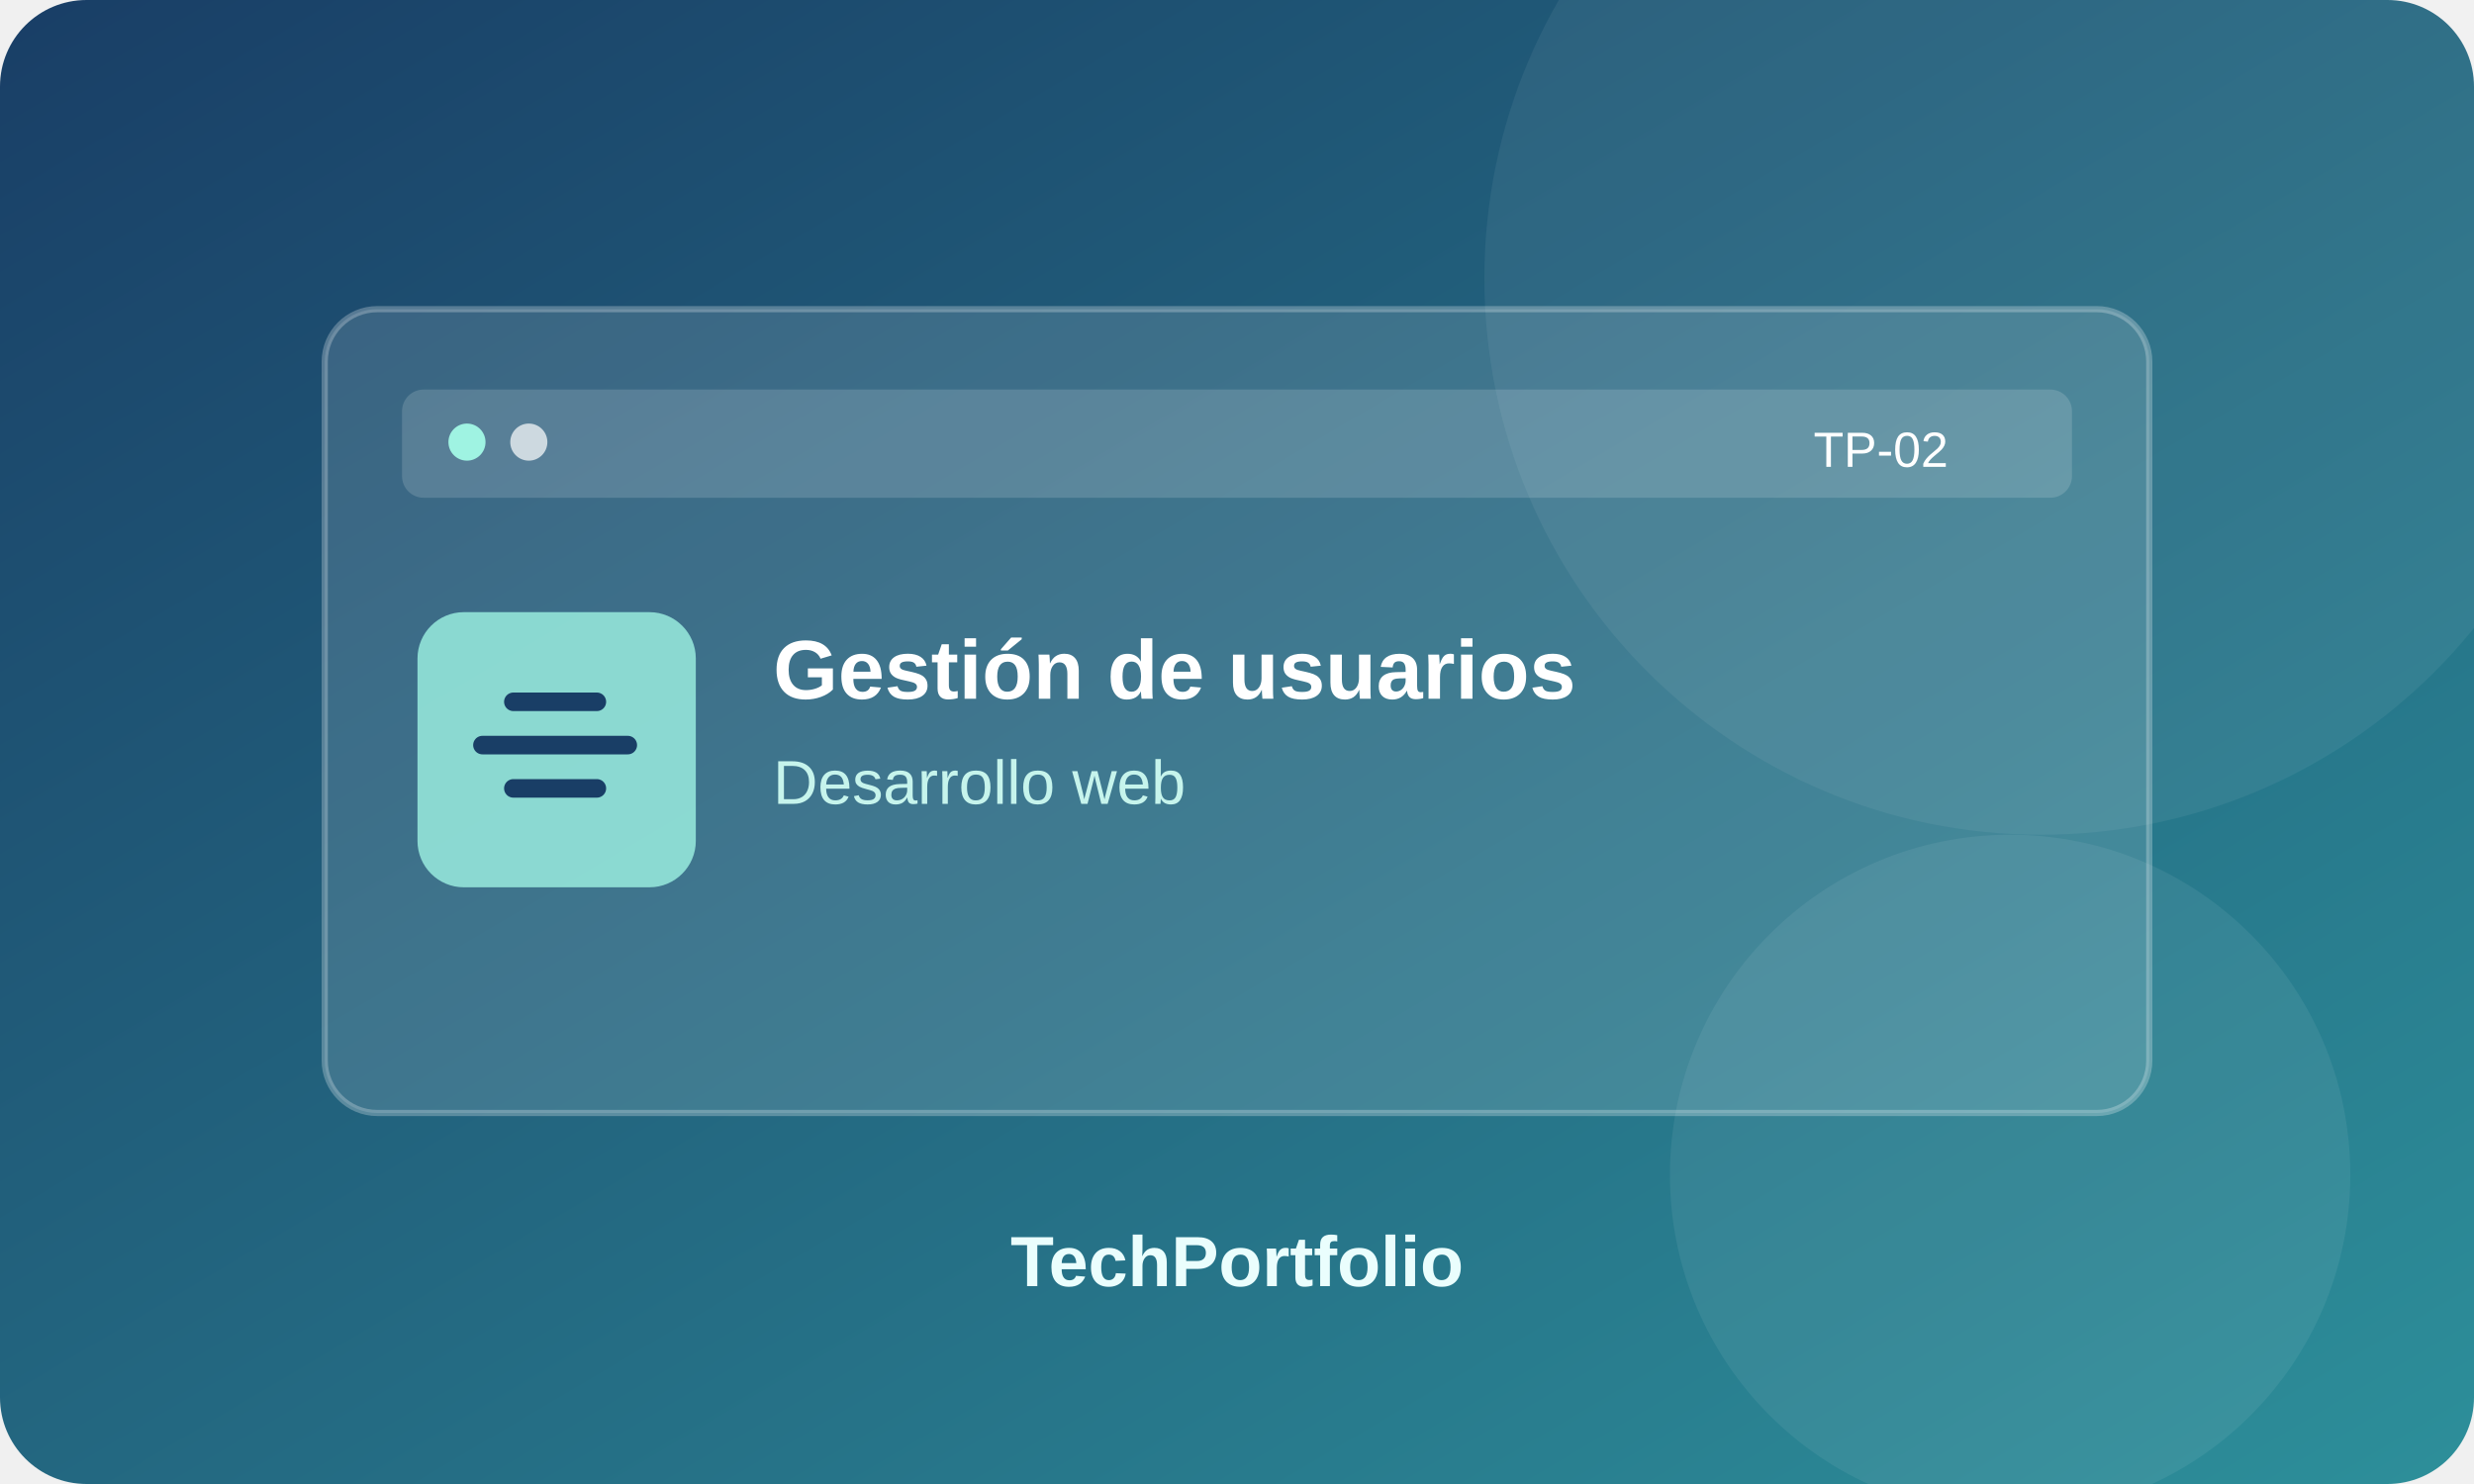
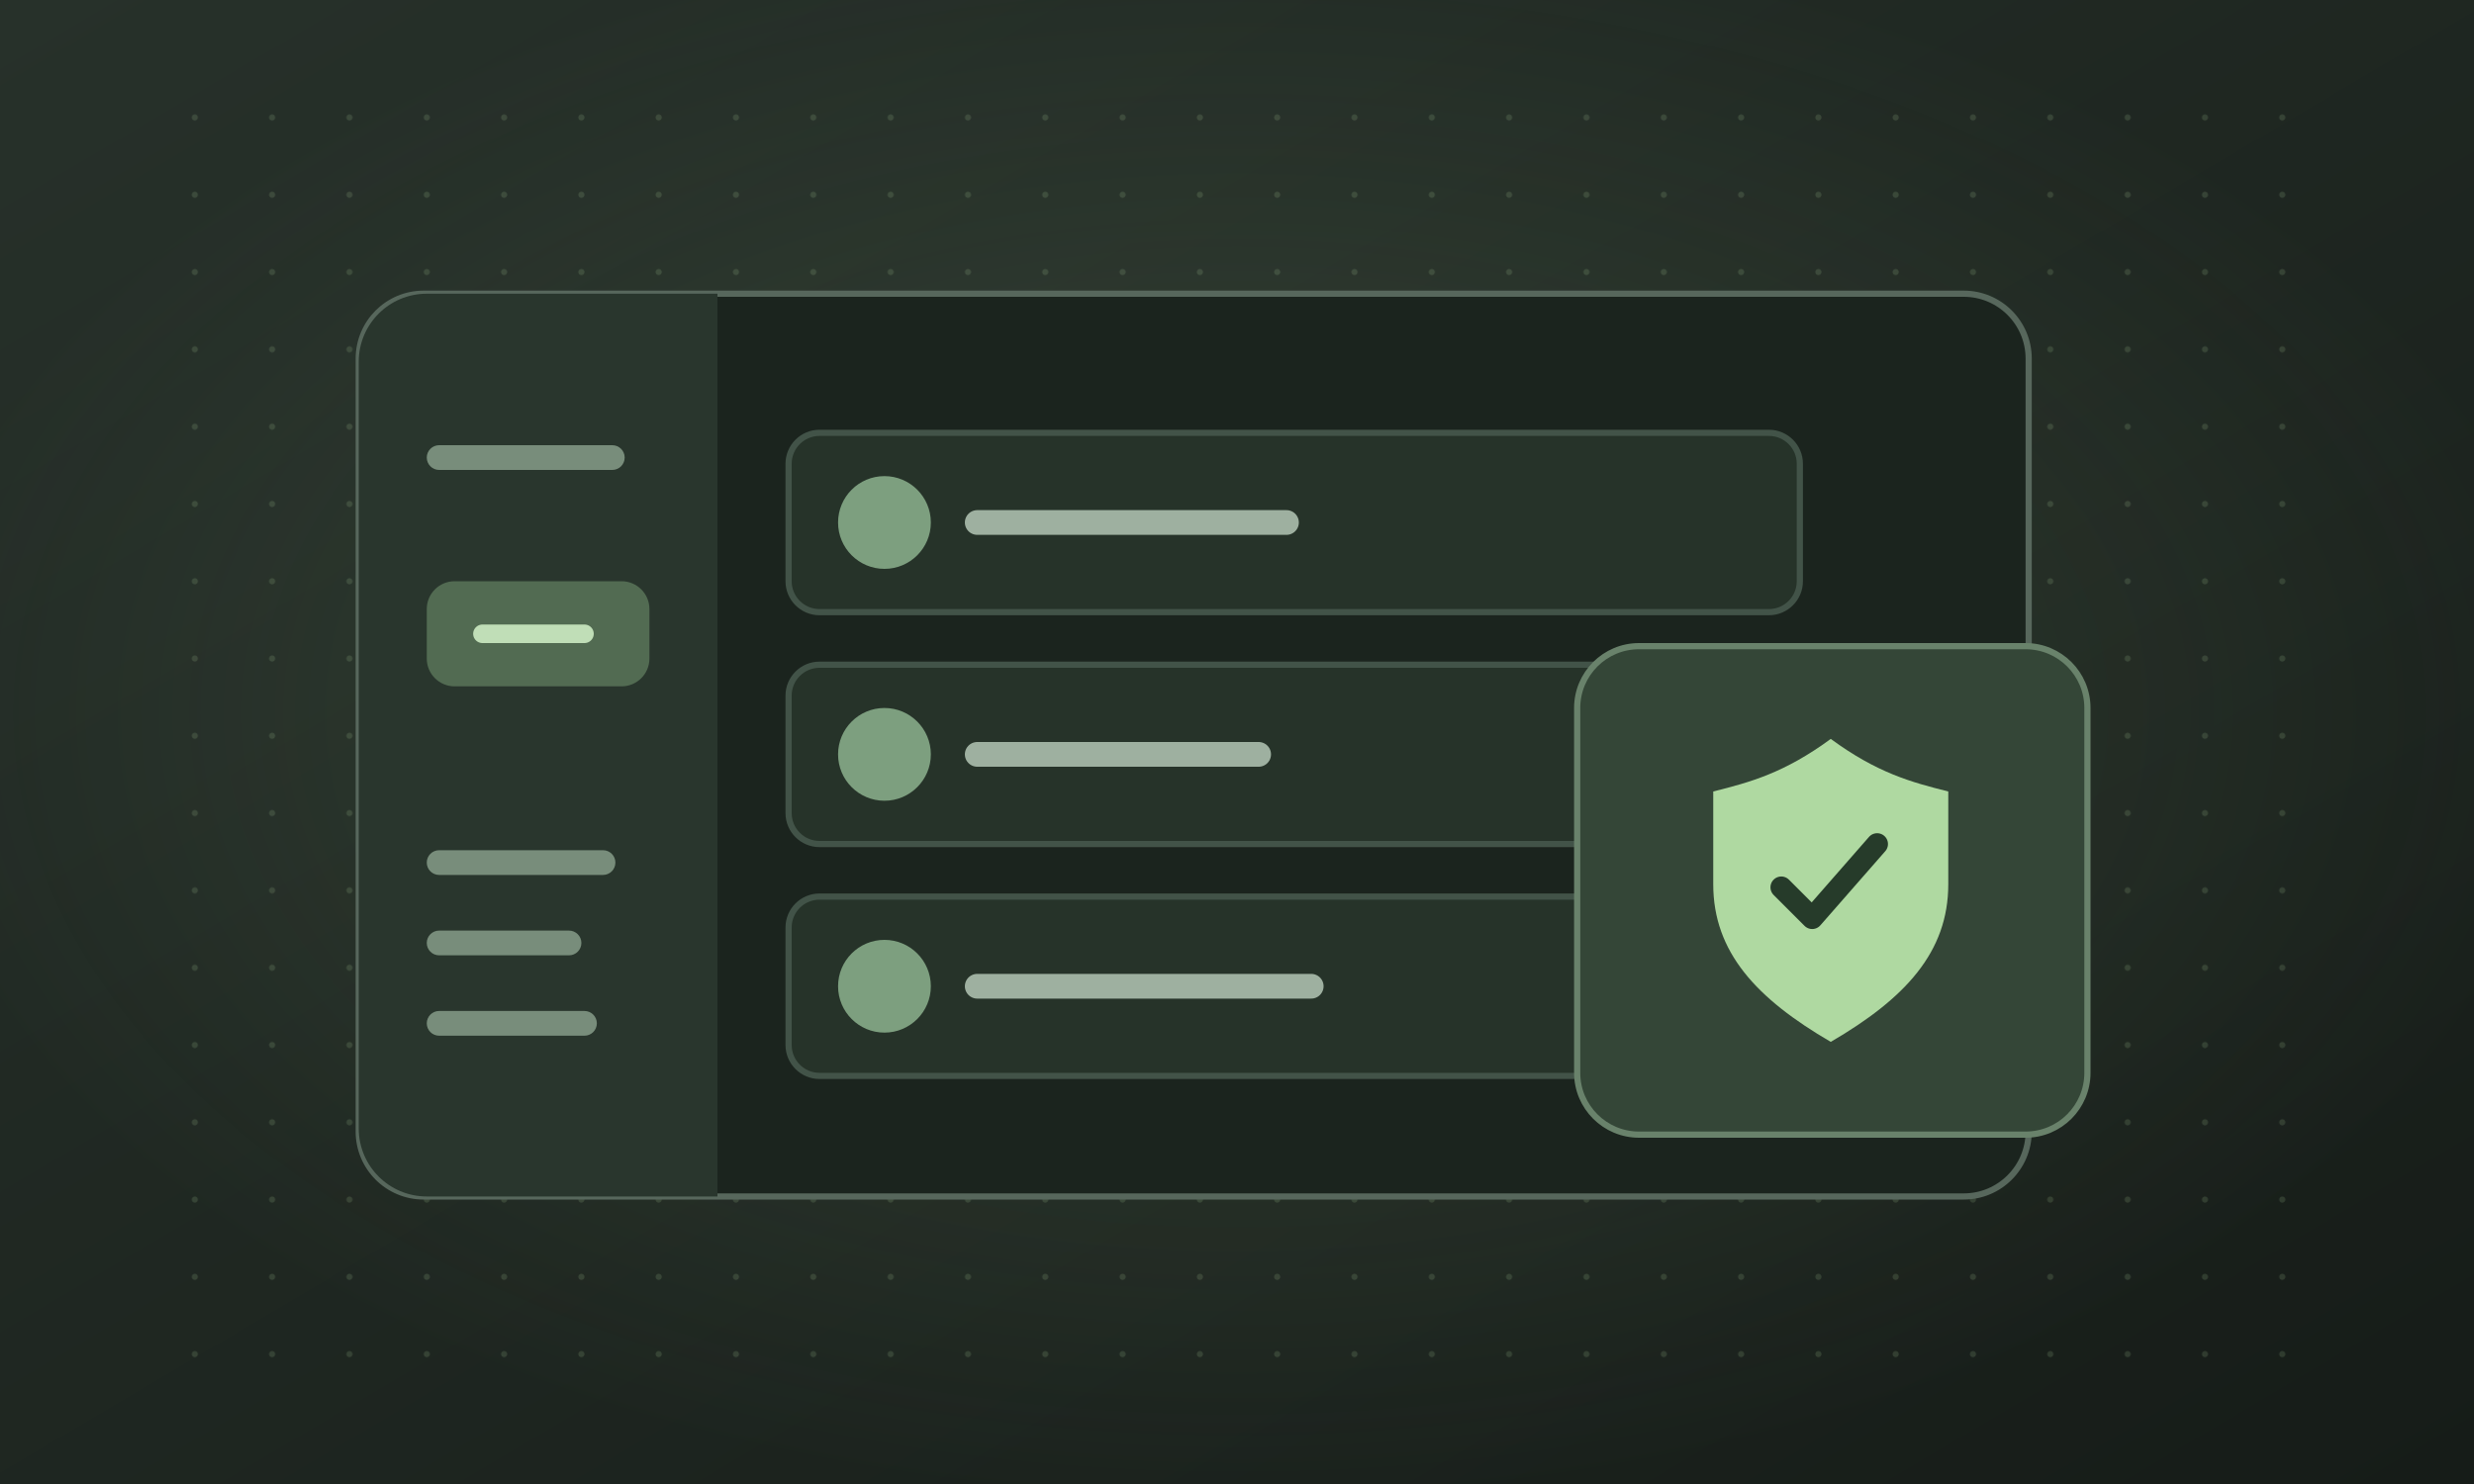
<svg xmlns="http://www.w3.org/2000/svg" viewBox="0 0 800 480">
  <defs>
-     <linearGradient id="g" x2="1" y2="1">
-       <stop stop-color="#193e66" />
-       <stop offset="1" stop-color="#2d8f9a" />
+     <linearGradient id="fondo" x2="100%" y2="100%">
+       <stop stop-color="#27312a" />
+       <stop offset="1" stop-color="#161c18" />
    </linearGradient>
+     <radialGradient id="luz" cx="50%" cy="48%" r="54%">
+       <stop stop-color="#afd9a1" stop-opacity=".15" />
+       <stop offset="1" stop-color="#afd9a1" stop-opacity="0" />
+     </radialGradient>
+     <pattern id="puntos" width="25" height="25" patternUnits="userSpaceOnUse">
+       <circle cx="13" cy="13" r="1" fill="#afd9a1" fill-opacity=".16" />
+     </pattern>
  </defs>
-   <rect width="800" height="480" rx="28" fill="url(#g)" />
-   <circle cx="660" cy="90" r="180" fill="#fff" opacity=".06" />
-   <circle cx="650" cy="380" r="110" fill="#fff" opacity=".07" />
-   <rect x="105" y="100" width="590" height="260" rx="17" fill="#fff" fill-opacity=".13" stroke="#fff" stroke-opacity=".26" stroke-width="2" />
-   <rect x="130" y="126" width="540" height="35" rx="7" fill="#fff" fill-opacity=".15" />
-   <circle cx="151" cy="143" r="6" fill="#9ff3e2" />
-   <circle cx="171" cy="143" r="6" fill="#fff" opacity=".7" />
-   <text x="630" y="151" fill="#fff" font-family="Arial,sans-serif" font-size="16" text-anchor="end">TP-02</text>
-   <rect x="135" y="198" width="90" height="89" rx="15" fill="#92e3d8" opacity=".91" />
-   <path d="M156 241h47m-37-14h27m-27 28h27" fill="none" stroke="#193e66" stroke-width="6" stroke-linecap="round" />
-   <text x="250" y="226" fill="#fff" font-family="Arial,sans-serif" font-weight="bold" font-size="27">Gestión de usuarios</text>
-   <text x="250" y="260" fill="#c6f4ec" font-family="Arial,sans-serif" font-size="20">Desarrollo web</text>
-   <text x="400" y="416" fill="#eafefd" font-family="Arial,sans-serif" font-size="23" font-weight="bold" text-anchor="middle">TechPortfolio</text>
+   <rect width="800" height="480" fill="url(#fondo)" />
+   <rect width="800" height="480" fill="url(#luz)" />
+   <rect x="40" y="35" width="720" height="410" rx="28" fill="url(#puntos)" />
+   <rect x="116" y="95" width="540" height="292" rx="21" fill="#1b241e" stroke="#57675c" stroke-width="2" />
+   <path d="M116 117a22 22 0 0 1 22-22h94v292h-94a22 22 0 0 1-22-22z" fill="#29362d" />
+   <g fill="#788d7b">
+     <rect x="138" y="144" width="64" height="8" rx="4" />
+     <rect x="138" y="275" width="61" height="8" rx="4" />
+     <rect x="138" y="301" width="50" height="8" rx="4" />
+     <rect x="138" y="327" width="55" height="8" rx="4" />
+   </g>
+   <rect x="138" y="188" width="72" height="34" rx="9" fill="#526b52" />
+   <path d="M156 205h33" stroke="#c0deb7" stroke-width="6" stroke-linecap="round" />
+   <g stroke="#425348" stroke-width="2" fill="#263329">
+     <rect x="255" y="140" width="327" height="58" rx="10" />
+     <rect x="255" y="215" width="327" height="58" rx="10" />
+     <rect x="255" y="290" width="327" height="58" rx="10" />
+   </g>
+   <g fill="#7d9f7f">
+     <circle cx="286" cy="169" r="15" />
+     <circle cx="286" cy="244" r="15" />
+     <circle cx="286" cy="319" r="15" />
+   </g>
+   <path d="M316 169h100m-100 75h91m-91 75h108" stroke="#9eb0a0" stroke-width="8" stroke-linecap="round" />
+   <rect x="510" y="209" width="165" height="158" rx="20" fill="#344637" stroke="#69826b" stroke-width="2" />
+   <path d="M592 239c15 11 26 14 38 17v30c0 22-14 37-38 51-24-14-38-29-38-51v-30c12-3 23-6 38-17z" fill="#afd9a1" />
+   <path d="m576 287 10 10 21-24" fill="none" stroke="#263b2a" stroke-width="7" stroke-linecap="round" stroke-linejoin="round" />
</svg>
